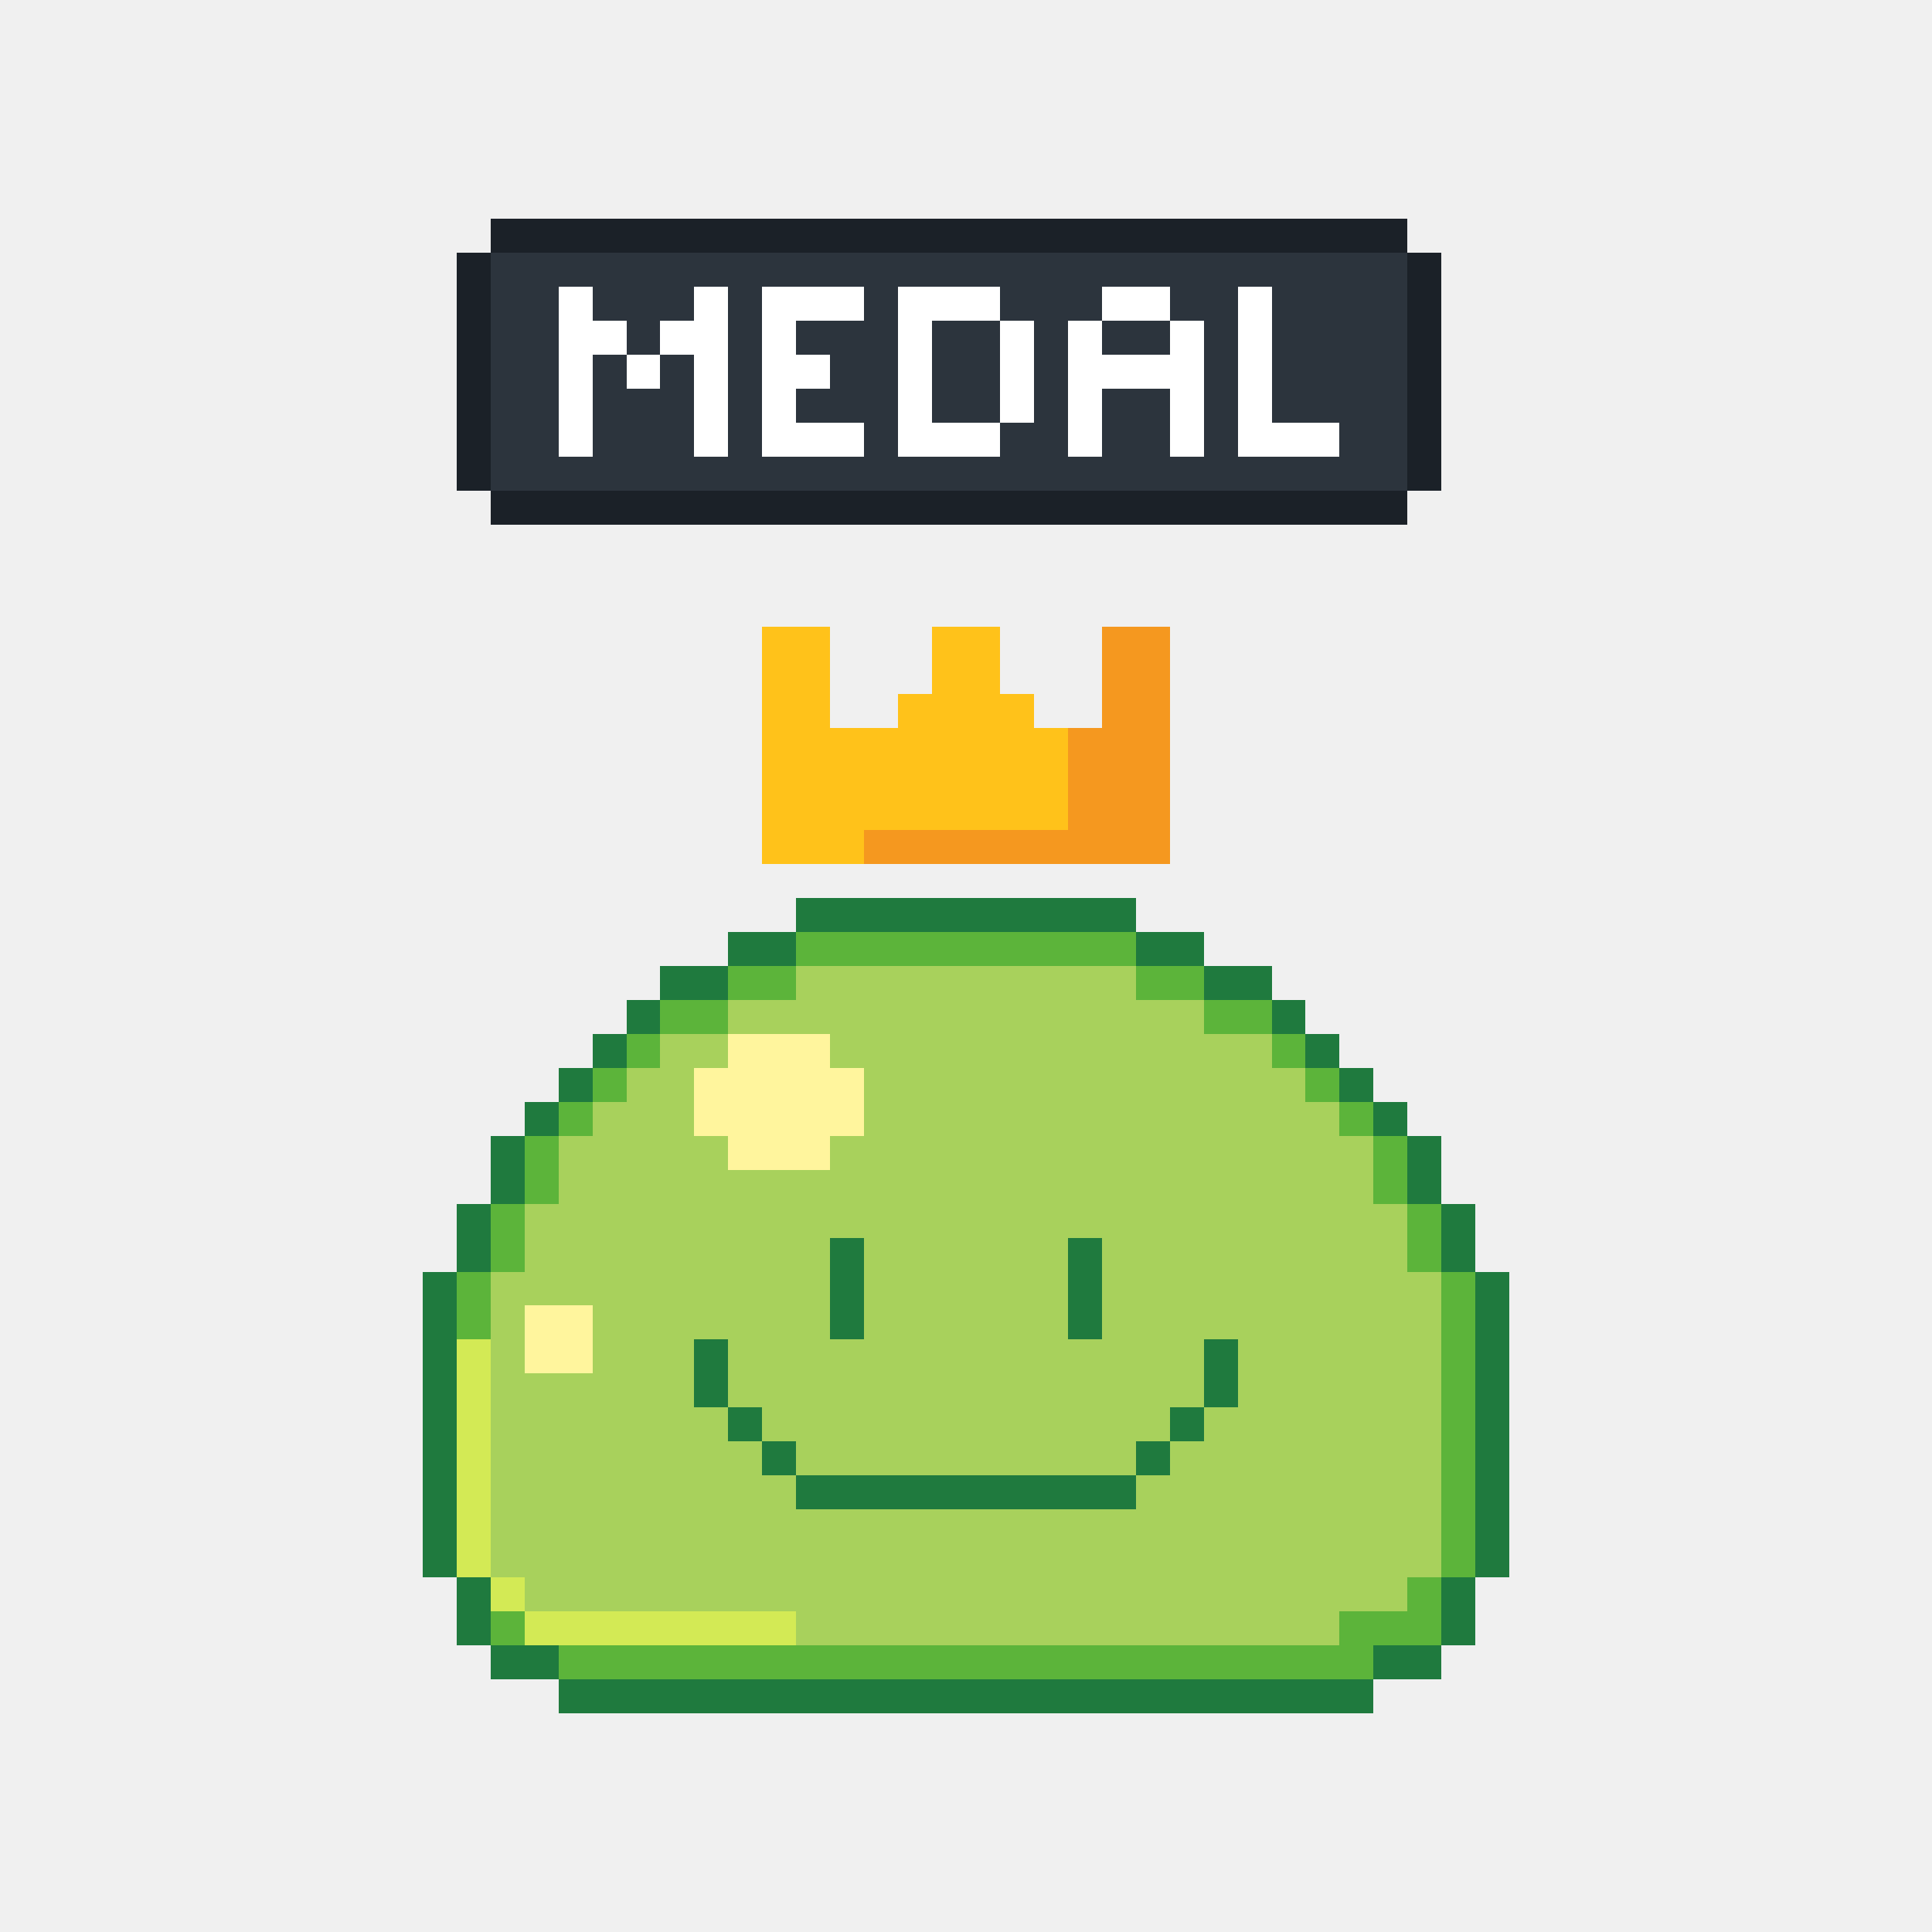
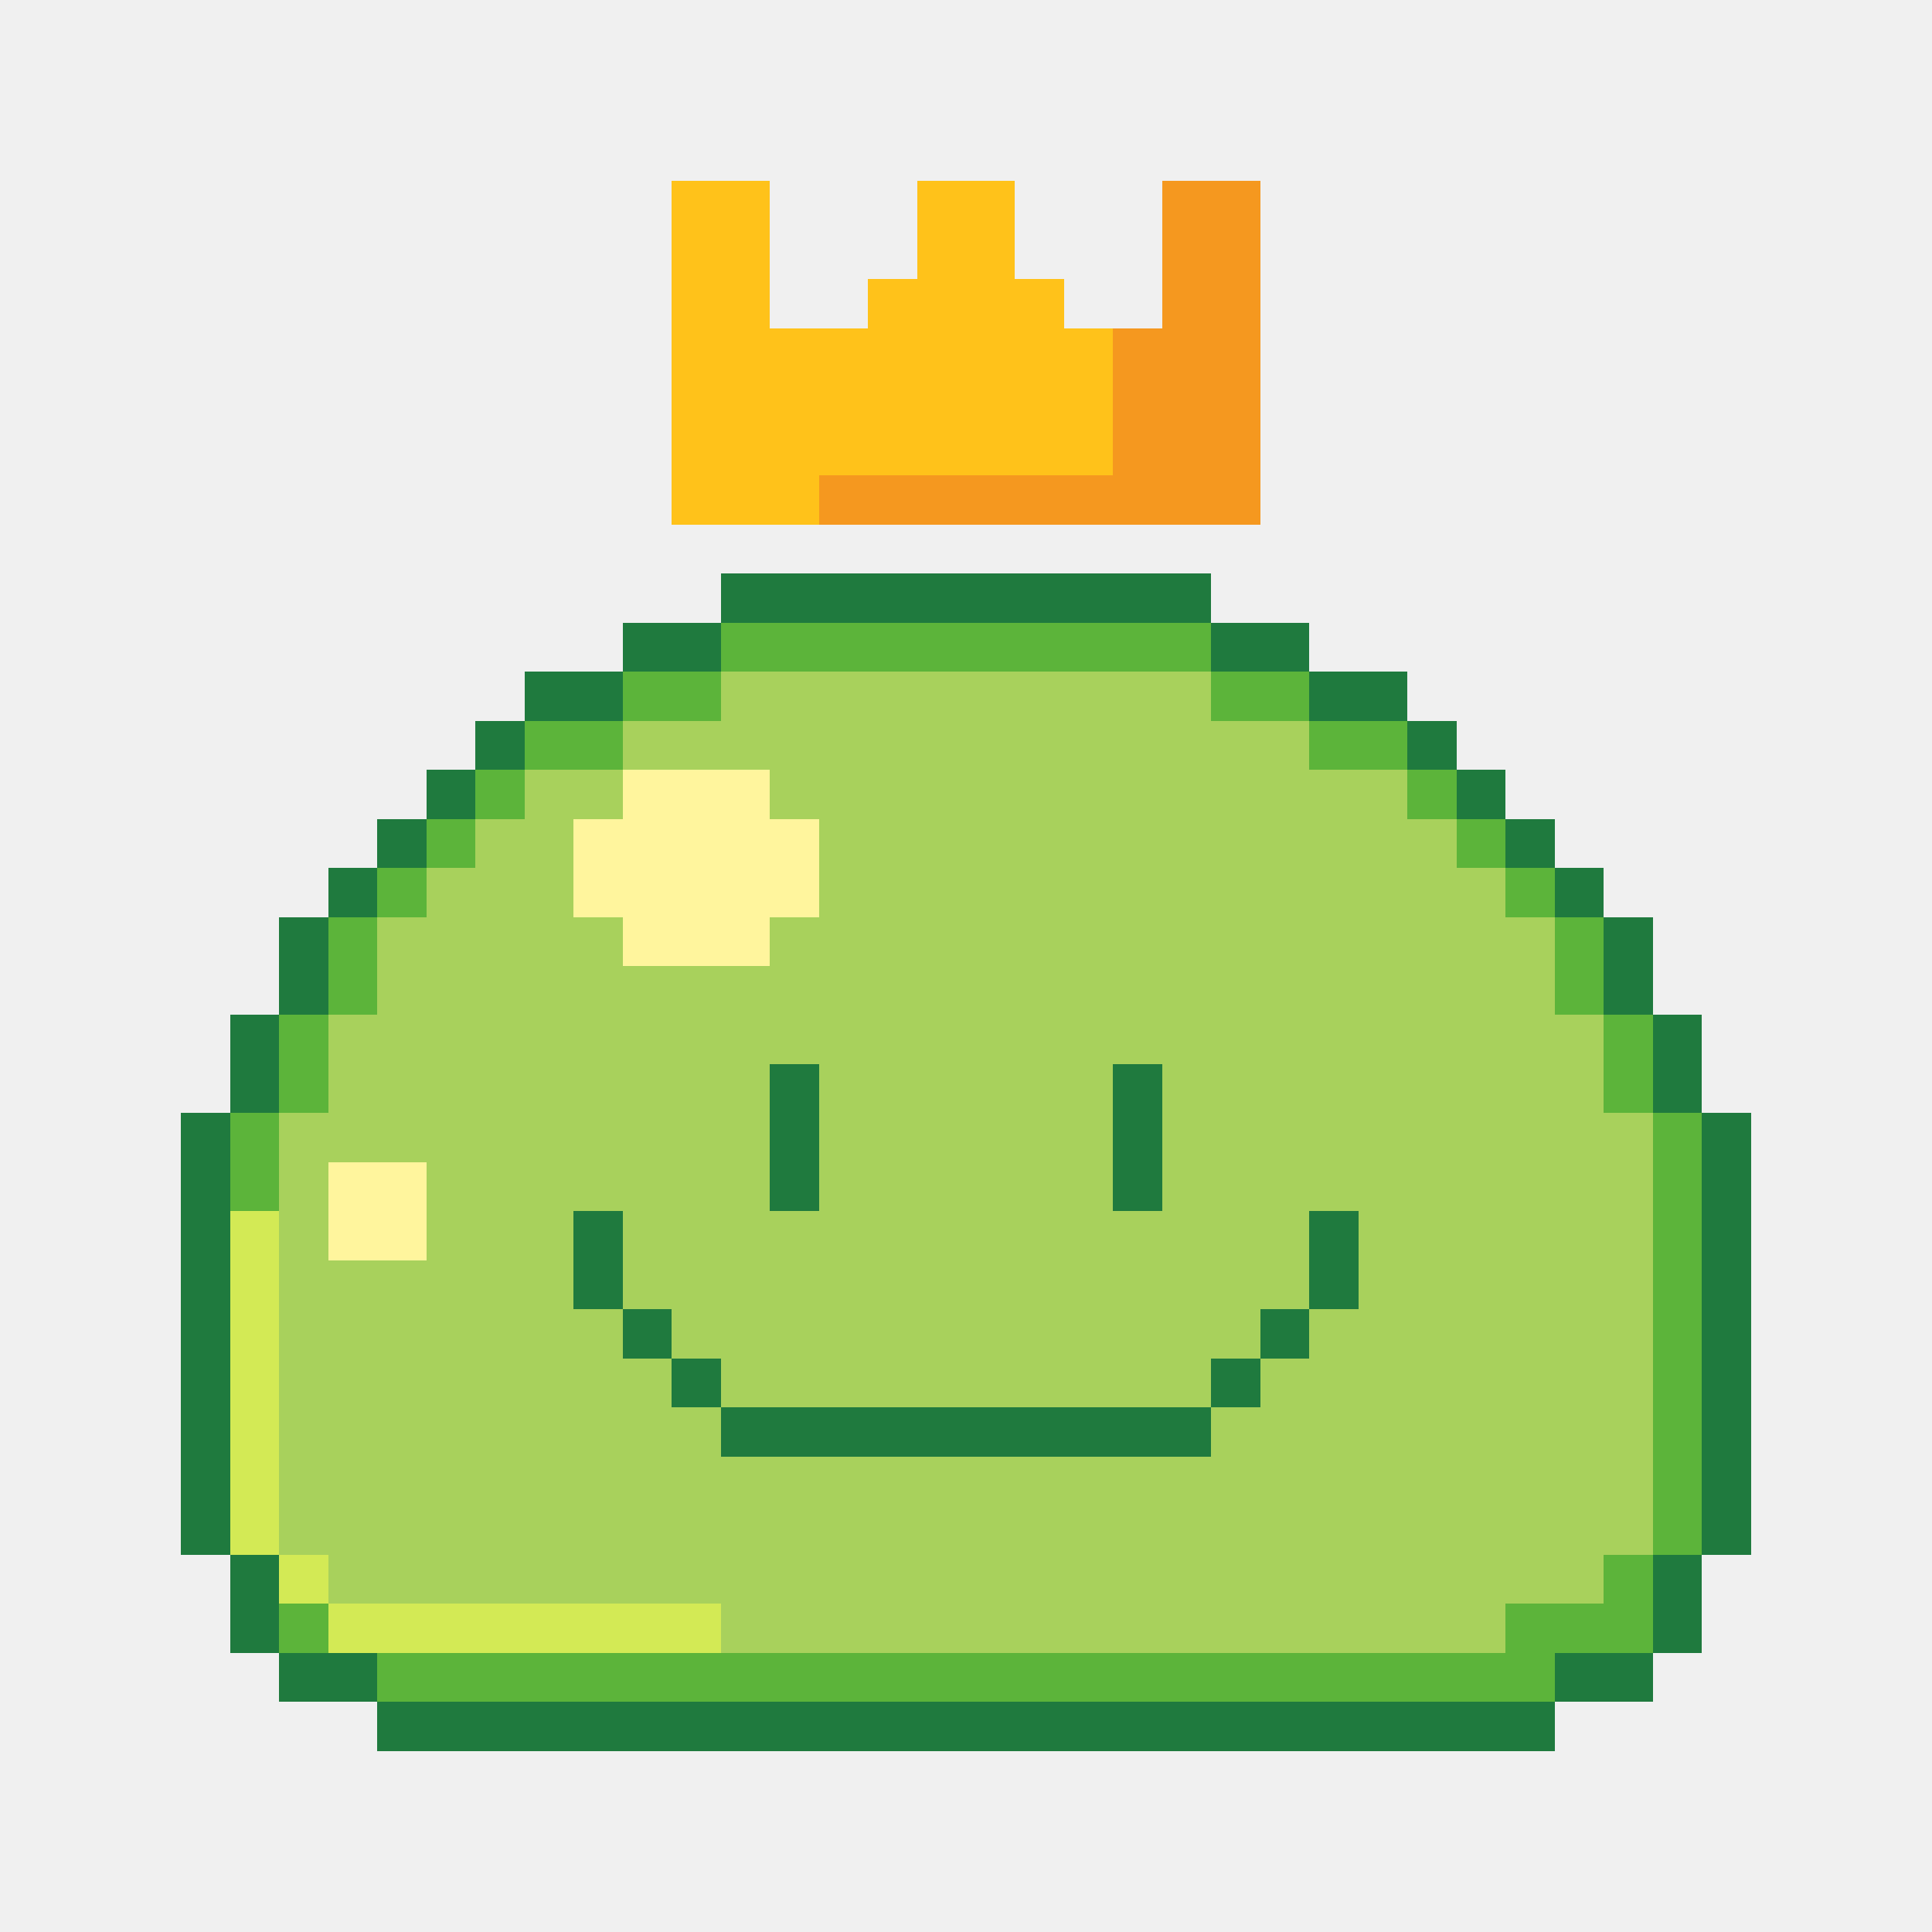
<svg xmlns="http://www.w3.org/2000/svg" viewBox="0 0 512 512" width="512" height="512">
  <g shape-rendering="crispEdges">
-     <rect x="130" y="58" width="243" height="9" fill="#1b2128" />
-     <rect x="121" y="67" width="9" height="9" fill="#1b2128" />
-     <rect x="130" y="67" width="243" height="9" fill="#2c343d" />
-     <rect x="373" y="67" width="9" height="9" fill="#1b2128" />
-     <rect x="121" y="76" width="9" height="9" fill="#1b2128" />
-     <rect x="130" y="76" width="18" height="9" fill="#2c343d" />
-     <rect x="148" y="76" width="9" height="9" fill="#ffffff" />
-     <rect x="157" y="76" width="27" height="9" fill="#2c343d" />
-     <rect x="184" y="76" width="9" height="9" fill="#ffffff" />
-     <rect x="193" y="76" width="9" height="9" fill="#2c343d" />
-     <rect x="202" y="76" width="27" height="9" fill="#ffffff" />
-     <rect x="229" y="76" width="9" height="9" fill="#2c343d" />
-     <rect x="238" y="76" width="27" height="9" fill="#ffffff" />
-     <rect x="265" y="76" width="27" height="9" fill="#2c343d" />
-     <rect x="292" y="76" width="18" height="9" fill="#ffffff" />
-     <rect x="310" y="76" width="18" height="9" fill="#2c343d" />
-     <rect x="328" y="76" width="9" height="9" fill="#ffffff" />
-     <rect x="337" y="76" width="36" height="9" fill="#2c343d" />
-     <rect x="373" y="76" width="9" height="9" fill="#1b2128" />
-     <rect x="121" y="85" width="9" height="9" fill="#1b2128" />
-     <rect x="130" y="85" width="18" height="9" fill="#2c343d" />
-     <rect x="148" y="85" width="18" height="9" fill="#ffffff" />
-     <rect x="166" y="85" width="9" height="9" fill="#2c343d" />
-     <rect x="175" y="85" width="18" height="9" fill="#ffffff" />
-     <rect x="193" y="85" width="9" height="9" fill="#2c343d" />
-     <rect x="202" y="85" width="9" height="9" fill="#ffffff" />
-     <rect x="211" y="85" width="27" height="9" fill="#2c343d" />
-     <rect x="238" y="85" width="9" height="9" fill="#ffffff" />
-     <rect x="247" y="85" width="18" height="9" fill="#2c343d" />
-     <rect x="265" y="85" width="9" height="9" fill="#ffffff" />
-     <rect x="274" y="85" width="9" height="9" fill="#2c343d" />
-     <rect x="283" y="85" width="9" height="9" fill="#ffffff" />
-     <rect x="292" y="85" width="18" height="9" fill="#2c343d" />
-     <rect x="310" y="85" width="9" height="9" fill="#ffffff" />
-     <rect x="319" y="85" width="9" height="9" fill="#2c343d" />
-     <rect x="328" y="85" width="9" height="9" fill="#ffffff" />
-     <rect x="337" y="85" width="36" height="9" fill="#2c343d" />
-     <rect x="373" y="85" width="9" height="9" fill="#1b2128" />
-     <rect x="121" y="94" width="9" height="9" fill="#1b2128" />
-     <rect x="130" y="94" width="18" height="9" fill="#2c343d" />
-     <rect x="148" y="94" width="9" height="9" fill="#ffffff" />
-     <rect x="157" y="94" width="9" height="9" fill="#2c343d" />
-     <rect x="166" y="94" width="9" height="9" fill="#ffffff" />
-     <rect x="175" y="94" width="9" height="9" fill="#2c343d" />
-     <rect x="184" y="94" width="9" height="9" fill="#ffffff" />
-     <rect x="193" y="94" width="9" height="9" fill="#2c343d" />
-     <rect x="202" y="94" width="18" height="9" fill="#ffffff" />
-     <rect x="220" y="94" width="18" height="9" fill="#2c343d" />
-     <rect x="238" y="94" width="9" height="9" fill="#ffffff" />
-     <rect x="247" y="94" width="18" height="9" fill="#2c343d" />
-     <rect x="265" y="94" width="9" height="9" fill="#ffffff" />
-     <rect x="274" y="94" width="9" height="9" fill="#2c343d" />
-     <rect x="283" y="94" width="36" height="9" fill="#ffffff" />
-     <rect x="319" y="94" width="9" height="9" fill="#2c343d" />
-     <rect x="328" y="94" width="9" height="9" fill="#ffffff" />
-     <rect x="337" y="94" width="36" height="9" fill="#2c343d" />
-     <rect x="373" y="94" width="9" height="9" fill="#1b2128" />
-     <rect x="121" y="103" width="9" height="9" fill="#1b2128" />
-     <rect x="130" y="103" width="18" height="9" fill="#2c343d" />
-     <rect x="148" y="103" width="9" height="9" fill="#ffffff" />
-     <rect x="157" y="103" width="27" height="9" fill="#2c343d" />
-     <rect x="184" y="103" width="9" height="9" fill="#ffffff" />
-     <rect x="193" y="103" width="9" height="9" fill="#2c343d" />
-     <rect x="202" y="103" width="9" height="9" fill="#ffffff" />
-     <rect x="211" y="103" width="27" height="9" fill="#2c343d" />
-     <rect x="238" y="103" width="9" height="9" fill="#ffffff" />
-     <rect x="247" y="103" width="18" height="9" fill="#2c343d" />
-     <rect x="265" y="103" width="9" height="9" fill="#ffffff" />
-     <rect x="274" y="103" width="9" height="9" fill="#2c343d" />
-     <rect x="283" y="103" width="9" height="9" fill="#ffffff" />
-     <rect x="292" y="103" width="18" height="9" fill="#2c343d" />
-     <rect x="310" y="103" width="9" height="9" fill="#ffffff" />
-     <rect x="319" y="103" width="9" height="9" fill="#2c343d" />
-     <rect x="328" y="103" width="9" height="9" fill="#ffffff" />
-     <rect x="337" y="103" width="36" height="9" fill="#2c343d" />
-     <rect x="373" y="103" width="9" height="9" fill="#1b2128" />
-     <rect x="121" y="112" width="9" height="9" fill="#1b2128" />
-     <rect x="130" y="112" width="18" height="9" fill="#2c343d" />
-     <rect x="148" y="112" width="9" height="9" fill="#ffffff" />
-     <rect x="157" y="112" width="27" height="9" fill="#2c343d" />
-     <rect x="184" y="112" width="9" height="9" fill="#ffffff" />
-     <rect x="193" y="112" width="9" height="9" fill="#2c343d" />
-     <rect x="202" y="112" width="27" height="9" fill="#ffffff" />
-     <rect x="229" y="112" width="9" height="9" fill="#2c343d" />
-     <rect x="238" y="112" width="27" height="9" fill="#ffffff" />
-     <rect x="265" y="112" width="18" height="9" fill="#2c343d" />
-     <rect x="283" y="112" width="9" height="9" fill="#ffffff" />
-     <rect x="292" y="112" width="18" height="9" fill="#2c343d" />
-     <rect x="310" y="112" width="9" height="9" fill="#ffffff" />
-     <rect x="319" y="112" width="9" height="9" fill="#2c343d" />
-     <rect x="328" y="112" width="27" height="9" fill="#ffffff" />
-     <rect x="355" y="112" width="18" height="9" fill="#2c343d" />
-     <rect x="373" y="112" width="9" height="9" fill="#1b2128" />
-     <rect x="121" y="121" width="9" height="9" fill="#1b2128" />
-     <rect x="130" y="121" width="243" height="9" fill="#2c343d" />
-     <rect x="373" y="121" width="9" height="9" fill="#1b2128" />
-     <rect x="130" y="130" width="243" height="9" fill="#1b2128" />
-     <rect x="202" y="166" width="18" height="9" fill="#ffc21a" />
-     <rect x="247" y="166" width="18" height="9" fill="#ffc21a" />
-     <rect x="292" y="166" width="18" height="9" fill="#f5981f" />
-     <rect x="202" y="175" width="18" height="9" fill="#ffc21a" />
-     <rect x="247" y="175" width="18" height="9" fill="#ffc21a" />
-     <rect x="292" y="175" width="18" height="9" fill="#f5981f" />
-     <rect x="202" y="184" width="18" height="9" fill="#ffc21a" />
-     <rect x="238" y="184" width="36" height="9" fill="#ffc21a" />
-     <rect x="292" y="184" width="18" height="9" fill="#f5981f" />
-     <rect x="202" y="193" width="81" height="9" fill="#ffc21a" />
-     <rect x="283" y="193" width="27" height="9" fill="#f5981f" />
-     <rect x="202" y="202" width="81" height="9" fill="#ffc21a" />
-     <rect x="283" y="202" width="27" height="9" fill="#f5981f" />
-     <rect x="202" y="211" width="81" height="9" fill="#ffc21a" />
-     <rect x="283" y="211" width="27" height="9" fill="#f5981f" />
-     <rect x="202" y="220" width="27" height="9" fill="#ffc21a" />
-     <rect x="229" y="220" width="81" height="9" fill="#f5981f" />
-     <rect x="211" y="238" width="90" height="9" fill="#1f7a3e" />
-     <rect x="193" y="247" width="18" height="9" fill="#1f7a3e" />
-     <rect x="211" y="247" width="90" height="9" fill="#5cb43a" />
-     <rect x="301" y="247" width="18" height="9" fill="#1f7a3e" />
-     <rect x="175" y="256" width="18" height="9" fill="#1f7a3e" />
-     <rect x="193" y="256" width="18" height="9" fill="#5cb43a" />
-     <rect x="211" y="256" width="90" height="9" fill="#a8d15c" />
-     <rect x="301" y="256" width="18" height="9" fill="#5cb43a" />
-     <rect x="319" y="256" width="18" height="9" fill="#1f7a3e" />
-     <rect x="166" y="265" width="9" height="9" fill="#1f7a3e" />
-     <rect x="175" y="265" width="18" height="9" fill="#5cb43a" />
-     <rect x="193" y="265" width="126" height="9" fill="#a8d15c" />
-     <rect x="319" y="265" width="18" height="9" fill="#5cb43a" />
-     <rect x="337" y="265" width="9" height="9" fill="#1f7a3e" />
-     <rect x="157" y="274" width="9" height="9" fill="#1f7a3e" />
-     <rect x="166" y="274" width="9" height="9" fill="#5cb43a" />
-     <rect x="175" y="274" width="18" height="9" fill="#a8d15c" />
-     <rect x="193" y="274" width="27" height="9" fill="#fff59d" />
-     <rect x="220" y="274" width="117" height="9" fill="#a8d15c" />
-     <rect x="337" y="274" width="9" height="9" fill="#5cb43a" />
-     <rect x="346" y="274" width="9" height="9" fill="#1f7a3e" />
-     <rect x="148" y="283" width="9" height="9" fill="#1f7a3e" />
-     <rect x="157" y="283" width="9" height="9" fill="#5cb43a" />
-     <rect x="166" y="283" width="18" height="9" fill="#a8d15c" />
-     <rect x="184" y="283" width="45" height="9" fill="#fff59d" />
-     <rect x="229" y="283" width="117" height="9" fill="#a8d15c" />
-     <rect x="346" y="283" width="9" height="9" fill="#5cb43a" />
-     <rect x="355" y="283" width="9" height="9" fill="#1f7a3e" />
-     <rect x="139" y="292" width="9" height="9" fill="#1f7a3e" />
-     <rect x="148" y="292" width="9" height="9" fill="#5cb43a" />
-     <rect x="157" y="292" width="27" height="9" fill="#a8d15c" />
-     <rect x="184" y="292" width="45" height="9" fill="#fff59d" />
-     <rect x="229" y="292" width="126" height="9" fill="#a8d15c" />
-     <rect x="355" y="292" width="9" height="9" fill="#5cb43a" />
-     <rect x="364" y="292" width="9" height="9" fill="#1f7a3e" />
-     <rect x="130" y="301" width="9" height="9" fill="#1f7a3e" />
-     <rect x="139" y="301" width="9" height="9" fill="#5cb43a" />
-     <rect x="148" y="301" width="45" height="9" fill="#a8d15c" />
-     <rect x="193" y="301" width="27" height="9" fill="#fff59d" />
-     <rect x="220" y="301" width="144" height="9" fill="#a8d15c" />
-     <rect x="364" y="301" width="9" height="9" fill="#5cb43a" />
-     <rect x="373" y="301" width="9" height="9" fill="#1f7a3e" />
-     <rect x="130" y="310" width="9" height="9" fill="#1f7a3e" />
-     <rect x="139" y="310" width="9" height="9" fill="#5cb43a" />
-     <rect x="148" y="310" width="216" height="9" fill="#a8d15c" />
-     <rect x="364" y="310" width="9" height="9" fill="#5cb43a" />
-     <rect x="373" y="310" width="9" height="9" fill="#1f7a3e" />
-     <rect x="121" y="319" width="9" height="9" fill="#1f7a3e" />
-     <rect x="130" y="319" width="9" height="9" fill="#5cb43a" />
-     <rect x="139" y="319" width="234" height="9" fill="#a8d15c" />
-     <rect x="373" y="319" width="9" height="9" fill="#5cb43a" />
-     <rect x="382" y="319" width="9" height="9" fill="#1f7a3e" />
-     <rect x="121" y="328" width="9" height="9" fill="#1f7a3e" />
-     <rect x="130" y="328" width="9" height="9" fill="#5cb43a" />
-     <rect x="139" y="328" width="81" height="9" fill="#a8d15c" />
-     <rect x="220" y="328" width="9" height="9" fill="#1f7a3e" />
-     <rect x="229" y="328" width="54" height="9" fill="#a8d15c" />
-     <rect x="283" y="328" width="9" height="9" fill="#1f7a3e" />
-     <rect x="292" y="328" width="81" height="9" fill="#a8d15c" />
-     <rect x="373" y="328" width="9" height="9" fill="#5cb43a" />
-     <rect x="382" y="328" width="9" height="9" fill="#1f7a3e" />
-     <rect x="112" y="337" width="9" height="9" fill="#1f7a3e" />
-     <rect x="121" y="337" width="9" height="9" fill="#5cb43a" />
-     <rect x="130" y="337" width="90" height="9" fill="#a8d15c" />
-     <rect x="220" y="337" width="9" height="9" fill="#1f7a3e" />
-     <rect x="229" y="337" width="54" height="9" fill="#a8d15c" />
-     <rect x="283" y="337" width="9" height="9" fill="#1f7a3e" />
-     <rect x="292" y="337" width="90" height="9" fill="#a8d15c" />
-     <rect x="382" y="337" width="9" height="9" fill="#5cb43a" />
-     <rect x="391" y="337" width="9" height="9" fill="#1f7a3e" />
-     <rect x="112" y="346" width="9" height="9" fill="#1f7a3e" />
-     <rect x="121" y="346" width="9" height="9" fill="#5cb43a" />
-     <rect x="130" y="346" width="9" height="9" fill="#a8d15c" />
-     <rect x="139" y="346" width="18" height="9" fill="#fff59d" />
-     <rect x="157" y="346" width="63" height="9" fill="#a8d15c" />
-     <rect x="220" y="346" width="9" height="9" fill="#1f7a3e" />
-     <rect x="229" y="346" width="54" height="9" fill="#a8d15c" />
-     <rect x="283" y="346" width="9" height="9" fill="#1f7a3e" />
-     <rect x="292" y="346" width="90" height="9" fill="#a8d15c" />
-     <rect x="382" y="346" width="9" height="9" fill="#5cb43a" />
-     <rect x="391" y="346" width="9" height="9" fill="#1f7a3e" />
-     <rect x="112" y="355" width="9" height="9" fill="#1f7a3e" />
-     <rect x="121" y="355" width="9" height="9" fill="#d3ea55" />
-     <rect x="130" y="355" width="9" height="9" fill="#a8d15c" />
-     <rect x="139" y="355" width="18" height="9" fill="#fff59d" />
-     <rect x="157" y="355" width="27" height="9" fill="#a8d15c" />
-     <rect x="184" y="355" width="9" height="9" fill="#1f7a3e" />
-     <rect x="193" y="355" width="126" height="9" fill="#a8d15c" />
-     <rect x="319" y="355" width="9" height="9" fill="#1f7a3e" />
-     <rect x="328" y="355" width="54" height="9" fill="#a8d15c" />
-     <rect x="382" y="355" width="9" height="9" fill="#5cb43a" />
-     <rect x="391" y="355" width="9" height="9" fill="#1f7a3e" />
-     <rect x="112" y="364" width="9" height="9" fill="#1f7a3e" />
-     <rect x="121" y="364" width="9" height="9" fill="#d3ea55" />
-     <rect x="130" y="364" width="54" height="9" fill="#a8d15c" />
-     <rect x="184" y="364" width="9" height="9" fill="#1f7a3e" />
-     <rect x="193" y="364" width="126" height="9" fill="#a8d15c" />
-     <rect x="319" y="364" width="9" height="9" fill="#1f7a3e" />
-     <rect x="328" y="364" width="54" height="9" fill="#a8d15c" />
-     <rect x="382" y="364" width="9" height="9" fill="#5cb43a" />
-     <rect x="391" y="364" width="9" height="9" fill="#1f7a3e" />
-     <rect x="112" y="373" width="9" height="9" fill="#1f7a3e" />
-     <rect x="121" y="373" width="9" height="9" fill="#d3ea55" />
-     <rect x="130" y="373" width="63" height="9" fill="#a8d15c" />
-     <rect x="193" y="373" width="9" height="9" fill="#1f7a3e" />
-     <rect x="202" y="373" width="108" height="9" fill="#a8d15c" />
-     <rect x="310" y="373" width="9" height="9" fill="#1f7a3e" />
-     <rect x="319" y="373" width="63" height="9" fill="#a8d15c" />
-     <rect x="382" y="373" width="9" height="9" fill="#5cb43a" />
-     <rect x="391" y="373" width="9" height="9" fill="#1f7a3e" />
-     <rect x="112" y="382" width="9" height="9" fill="#1f7a3e" />
-     <rect x="121" y="382" width="9" height="9" fill="#d3ea55" />
-     <rect x="130" y="382" width="72" height="9" fill="#a8d15c" />
-     <rect x="202" y="382" width="9" height="9" fill="#1f7a3e" />
-     <rect x="211" y="382" width="90" height="9" fill="#a8d15c" />
-     <rect x="301" y="382" width="9" height="9" fill="#1f7a3e" />
-     <rect x="310" y="382" width="72" height="9" fill="#a8d15c" />
-     <rect x="382" y="382" width="9" height="9" fill="#5cb43a" />
-     <rect x="391" y="382" width="9" height="9" fill="#1f7a3e" />
-     <rect x="112" y="391" width="9" height="9" fill="#1f7a3e" />
-     <rect x="121" y="391" width="9" height="9" fill="#d3ea55" />
-     <rect x="130" y="391" width="81" height="9" fill="#a8d15c" />
-     <rect x="211" y="391" width="90" height="9" fill="#1f7a3e" />
-     <rect x="301" y="391" width="81" height="9" fill="#a8d15c" />
-     <rect x="382" y="391" width="9" height="9" fill="#5cb43a" />
-     <rect x="391" y="391" width="9" height="9" fill="#1f7a3e" />
-     <rect x="112" y="400" width="9" height="9" fill="#1f7a3e" />
-     <rect x="121" y="400" width="9" height="9" fill="#d3ea55" />
-     <rect x="130" y="400" width="252" height="9" fill="#a8d15c" />
-     <rect x="382" y="400" width="9" height="9" fill="#5cb43a" />
-     <rect x="391" y="400" width="9" height="9" fill="#1f7a3e" />
-     <rect x="112" y="409" width="9" height="9" fill="#1f7a3e" />
-     <rect x="121" y="409" width="9" height="9" fill="#d3ea55" />
-     <rect x="130" y="409" width="252" height="9" fill="#a8d15c" />
-     <rect x="382" y="409" width="9" height="9" fill="#5cb43a" />
-     <rect x="391" y="409" width="9" height="9" fill="#1f7a3e" />
-     <rect x="121" y="418" width="9" height="9" fill="#1f7a3e" />
-     <rect x="130" y="418" width="9" height="9" fill="#d3ea55" />
-     <rect x="139" y="418" width="234" height="9" fill="#a8d15c" />
-     <rect x="373" y="418" width="9" height="9" fill="#5cb43a" />
-     <rect x="382" y="418" width="9" height="9" fill="#1f7a3e" />
-     <rect x="121" y="427" width="9" height="9" fill="#1f7a3e" />
-     <rect x="130" y="427" width="9" height="9" fill="#5cb43a" />
-     <rect x="139" y="427" width="72" height="9" fill="#d3ea55" />
-     <rect x="211" y="427" width="144" height="9" fill="#a8d15c" />
-     <rect x="355" y="427" width="27" height="9" fill="#5cb43a" />
-     <rect x="382" y="427" width="9" height="9" fill="#1f7a3e" />
-     <rect x="130" y="436" width="18" height="9" fill="#1f7a3e" />
-     <rect x="148" y="436" width="216" height="9" fill="#5cb43a" />
-     <rect x="364" y="436" width="18" height="9" fill="#1f7a3e" />
-     <rect x="148" y="445" width="216" height="9" fill="#1f7a3e" />
+     <rect x="178" y="48" width="26" height="13" fill="#ffc21a" />
+     <rect x="243" y="48" width="26" height="13" fill="#ffc21a" />
+     <rect x="308" y="48" width="26" height="13" fill="#f5981f" />
+     <rect x="178" y="61" width="26" height="13" fill="#ffc21a" />
+     <rect x="243" y="61" width="26" height="13" fill="#ffc21a" />
+     <rect x="308" y="61" width="26" height="13" fill="#f5981f" />
+     <rect x="178" y="74" width="26" height="13" fill="#ffc21a" />
+     <rect x="230" y="74" width="52" height="13" fill="#ffc21a" />
+     <rect x="308" y="74" width="26" height="13" fill="#f5981f" />
+     <rect x="178" y="87" width="117" height="13" fill="#ffc21a" />
+     <rect x="295" y="87" width="39" height="13" fill="#f5981f" />
+     <rect x="178" y="100" width="117" height="13" fill="#ffc21a" />
+     <rect x="295" y="100" width="39" height="13" fill="#f5981f" />
+     <rect x="178" y="113" width="117" height="13" fill="#ffc21a" />
+     <rect x="295" y="113" width="39" height="13" fill="#f5981f" />
+     <rect x="178" y="126" width="39" height="13" fill="#ffc21a" />
+     <rect x="217" y="126" width="117" height="13" fill="#f5981f" />
+     <rect x="191" y="152" width="130" height="13" fill="#1f7a3e" />
+     <rect x="165" y="165" width="26" height="13" fill="#1f7a3e" />
+     <rect x="191" y="165" width="130" height="13" fill="#5cb43a" />
+     <rect x="321" y="165" width="26" height="13" fill="#1f7a3e" />
+     <rect x="139" y="178" width="26" height="13" fill="#1f7a3e" />
+     <rect x="165" y="178" width="26" height="13" fill="#5cb43a" />
+     <rect x="191" y="178" width="130" height="13" fill="#a8d15c" />
+     <rect x="321" y="178" width="26" height="13" fill="#5cb43a" />
+     <rect x="347" y="178" width="26" height="13" fill="#1f7a3e" />
+     <rect x="126" y="191" width="13" height="13" fill="#1f7a3e" />
+     <rect x="139" y="191" width="26" height="13" fill="#5cb43a" />
+     <rect x="165" y="191" width="182" height="13" fill="#a8d15c" />
+     <rect x="347" y="191" width="26" height="13" fill="#5cb43a" />
+     <rect x="373" y="191" width="13" height="13" fill="#1f7a3e" />
+     <rect x="113" y="204" width="13" height="13" fill="#1f7a3e" />
+     <rect x="126" y="204" width="13" height="13" fill="#5cb43a" />
+     <rect x="139" y="204" width="26" height="13" fill="#a8d15c" />
+     <rect x="165" y="204" width="39" height="13" fill="#fff59d" />
+     <rect x="204" y="204" width="169" height="13" fill="#a8d15c" />
+     <rect x="373" y="204" width="13" height="13" fill="#5cb43a" />
+     <rect x="386" y="204" width="13" height="13" fill="#1f7a3e" />
+     <rect x="100" y="217" width="13" height="13" fill="#1f7a3e" />
+     <rect x="113" y="217" width="13" height="13" fill="#5cb43a" />
+     <rect x="126" y="217" width="26" height="13" fill="#a8d15c" />
+     <rect x="152" y="217" width="65" height="13" fill="#fff59d" />
+     <rect x="217" y="217" width="169" height="13" fill="#a8d15c" />
+     <rect x="386" y="217" width="13" height="13" fill="#5cb43a" />
+     <rect x="399" y="217" width="13" height="13" fill="#1f7a3e" />
+     <rect x="87" y="230" width="13" height="13" fill="#1f7a3e" />
+     <rect x="100" y="230" width="13" height="13" fill="#5cb43a" />
+     <rect x="113" y="230" width="39" height="13" fill="#a8d15c" />
+     <rect x="152" y="230" width="65" height="13" fill="#fff59d" />
+     <rect x="217" y="230" width="182" height="13" fill="#a8d15c" />
+     <rect x="399" y="230" width="13" height="13" fill="#5cb43a" />
+     <rect x="412" y="230" width="13" height="13" fill="#1f7a3e" />
+     <rect x="74" y="243" width="13" height="13" fill="#1f7a3e" />
+     <rect x="87" y="243" width="13" height="13" fill="#5cb43a" />
+     <rect x="100" y="243" width="65" height="13" fill="#a8d15c" />
+     <rect x="165" y="243" width="39" height="13" fill="#fff59d" />
+     <rect x="204" y="243" width="208" height="13" fill="#a8d15c" />
+     <rect x="412" y="243" width="13" height="13" fill="#5cb43a" />
+     <rect x="425" y="243" width="13" height="13" fill="#1f7a3e" />
+     <rect x="74" y="256" width="13" height="13" fill="#1f7a3e" />
+     <rect x="87" y="256" width="13" height="13" fill="#5cb43a" />
+     <rect x="100" y="256" width="312" height="13" fill="#a8d15c" />
+     <rect x="412" y="256" width="13" height="13" fill="#5cb43a" />
+     <rect x="425" y="256" width="13" height="13" fill="#1f7a3e" />
+     <rect x="61" y="269" width="13" height="13" fill="#1f7a3e" />
+     <rect x="74" y="269" width="13" height="13" fill="#5cb43a" />
+     <rect x="87" y="269" width="338" height="13" fill="#a8d15c" />
+     <rect x="425" y="269" width="13" height="13" fill="#5cb43a" />
+     <rect x="438" y="269" width="13" height="13" fill="#1f7a3e" />
+     <rect x="61" y="282" width="13" height="13" fill="#1f7a3e" />
+     <rect x="74" y="282" width="13" height="13" fill="#5cb43a" />
+     <rect x="87" y="282" width="117" height="13" fill="#a8d15c" />
+     <rect x="204" y="282" width="13" height="13" fill="#1f7a3e" />
+     <rect x="217" y="282" width="78" height="13" fill="#a8d15c" />
+     <rect x="295" y="282" width="13" height="13" fill="#1f7a3e" />
+     <rect x="308" y="282" width="117" height="13" fill="#a8d15c" />
+     <rect x="425" y="282" width="13" height="13" fill="#5cb43a" />
+     <rect x="438" y="282" width="13" height="13" fill="#1f7a3e" />
+     <rect x="48" y="295" width="13" height="13" fill="#1f7a3e" />
+     <rect x="61" y="295" width="13" height="13" fill="#5cb43a" />
+     <rect x="74" y="295" width="130" height="13" fill="#a8d15c" />
+     <rect x="204" y="295" width="13" height="13" fill="#1f7a3e" />
+     <rect x="217" y="295" width="78" height="13" fill="#a8d15c" />
+     <rect x="295" y="295" width="13" height="13" fill="#1f7a3e" />
+     <rect x="308" y="295" width="130" height="13" fill="#a8d15c" />
+     <rect x="438" y="295" width="13" height="13" fill="#5cb43a" />
+     <rect x="451" y="295" width="13" height="13" fill="#1f7a3e" />
+     <rect x="48" y="308" width="13" height="13" fill="#1f7a3e" />
+     <rect x="61" y="308" width="13" height="13" fill="#5cb43a" />
+     <rect x="74" y="308" width="13" height="13" fill="#a8d15c" />
+     <rect x="87" y="308" width="26" height="13" fill="#fff59d" />
+     <rect x="113" y="308" width="91" height="13" fill="#a8d15c" />
+     <rect x="204" y="308" width="13" height="13" fill="#1f7a3e" />
+     <rect x="217" y="308" width="78" height="13" fill="#a8d15c" />
+     <rect x="295" y="308" width="13" height="13" fill="#1f7a3e" />
+     <rect x="308" y="308" width="130" height="13" fill="#a8d15c" />
+     <rect x="438" y="308" width="13" height="13" fill="#5cb43a" />
+     <rect x="451" y="308" width="13" height="13" fill="#1f7a3e" />
+     <rect x="48" y="321" width="13" height="13" fill="#1f7a3e" />
+     <rect x="61" y="321" width="13" height="13" fill="#d3ea55" />
+     <rect x="74" y="321" width="13" height="13" fill="#a8d15c" />
+     <rect x="87" y="321" width="26" height="13" fill="#fff59d" />
+     <rect x="113" y="321" width="39" height="13" fill="#a8d15c" />
+     <rect x="152" y="321" width="13" height="13" fill="#1f7a3e" />
+     <rect x="165" y="321" width="182" height="13" fill="#a8d15c" />
+     <rect x="347" y="321" width="13" height="13" fill="#1f7a3e" />
+     <rect x="360" y="321" width="78" height="13" fill="#a8d15c" />
+     <rect x="438" y="321" width="13" height="13" fill="#5cb43a" />
+     <rect x="451" y="321" width="13" height="13" fill="#1f7a3e" />
+     <rect x="48" y="334" width="13" height="13" fill="#1f7a3e" />
+     <rect x="61" y="334" width="13" height="13" fill="#d3ea55" />
+     <rect x="74" y="334" width="78" height="13" fill="#a8d15c" />
+     <rect x="152" y="334" width="13" height="13" fill="#1f7a3e" />
+     <rect x="165" y="334" width="182" height="13" fill="#a8d15c" />
+     <rect x="347" y="334" width="13" height="13" fill="#1f7a3e" />
+     <rect x="360" y="334" width="78" height="13" fill="#a8d15c" />
+     <rect x="438" y="334" width="13" height="13" fill="#5cb43a" />
+     <rect x="451" y="334" width="13" height="13" fill="#1f7a3e" />
+     <rect x="48" y="347" width="13" height="13" fill="#1f7a3e" />
+     <rect x="61" y="347" width="13" height="13" fill="#d3ea55" />
+     <rect x="74" y="347" width="91" height="13" fill="#a8d15c" />
+     <rect x="165" y="347" width="13" height="13" fill="#1f7a3e" />
+     <rect x="178" y="347" width="156" height="13" fill="#a8d15c" />
+     <rect x="334" y="347" width="13" height="13" fill="#1f7a3e" />
+     <rect x="347" y="347" width="91" height="13" fill="#a8d15c" />
+     <rect x="438" y="347" width="13" height="13" fill="#5cb43a" />
+     <rect x="451" y="347" width="13" height="13" fill="#1f7a3e" />
+     <rect x="48" y="360" width="13" height="13" fill="#1f7a3e" />
+     <rect x="61" y="360" width="13" height="13" fill="#d3ea55" />
+     <rect x="74" y="360" width="104" height="13" fill="#a8d15c" />
+     <rect x="178" y="360" width="13" height="13" fill="#1f7a3e" />
+     <rect x="191" y="360" width="130" height="13" fill="#a8d15c" />
+     <rect x="321" y="360" width="13" height="13" fill="#1f7a3e" />
+     <rect x="334" y="360" width="104" height="13" fill="#a8d15c" />
+     <rect x="438" y="360" width="13" height="13" fill="#5cb43a" />
+     <rect x="451" y="360" width="13" height="13" fill="#1f7a3e" />
+     <rect x="48" y="373" width="13" height="13" fill="#1f7a3e" />
+     <rect x="61" y="373" width="13" height="13" fill="#d3ea55" />
+     <rect x="74" y="373" width="117" height="13" fill="#a8d15c" />
+     <rect x="191" y="373" width="130" height="13" fill="#1f7a3e" />
+     <rect x="321" y="373" width="117" height="13" fill="#a8d15c" />
+     <rect x="438" y="373" width="13" height="13" fill="#5cb43a" />
+     <rect x="451" y="373" width="13" height="13" fill="#1f7a3e" />
+     <rect x="48" y="386" width="13" height="13" fill="#1f7a3e" />
+     <rect x="61" y="386" width="13" height="13" fill="#d3ea55" />
+     <rect x="74" y="386" width="364" height="13" fill="#a8d15c" />
+     <rect x="438" y="386" width="13" height="13" fill="#5cb43a" />
+     <rect x="451" y="386" width="13" height="13" fill="#1f7a3e" />
+     <rect x="48" y="399" width="13" height="13" fill="#1f7a3e" />
+     <rect x="61" y="399" width="13" height="13" fill="#d3ea55" />
+     <rect x="74" y="399" width="364" height="13" fill="#a8d15c" />
+     <rect x="438" y="399" width="13" height="13" fill="#5cb43a" />
+     <rect x="451" y="399" width="13" height="13" fill="#1f7a3e" />
+     <rect x="61" y="412" width="13" height="13" fill="#1f7a3e" />
+     <rect x="74" y="412" width="13" height="13" fill="#d3ea55" />
+     <rect x="87" y="412" width="338" height="13" fill="#a8d15c" />
+     <rect x="425" y="412" width="13" height="13" fill="#5cb43a" />
+     <rect x="438" y="412" width="13" height="13" fill="#1f7a3e" />
+     <rect x="61" y="425" width="13" height="13" fill="#1f7a3e" />
+     <rect x="74" y="425" width="13" height="13" fill="#5cb43a" />
+     <rect x="87" y="425" width="104" height="13" fill="#d3ea55" />
+     <rect x="191" y="425" width="208" height="13" fill="#a8d15c" />
+     <rect x="399" y="425" width="39" height="13" fill="#5cb43a" />
+     <rect x="438" y="425" width="13" height="13" fill="#1f7a3e" />
+     <rect x="74" y="438" width="26" height="13" fill="#1f7a3e" />
+     <rect x="100" y="438" width="312" height="13" fill="#5cb43a" />
+     <rect x="412" y="438" width="26" height="13" fill="#1f7a3e" />
+     <rect x="100" y="451" width="312" height="13" fill="#1f7a3e" />
  </g>
</svg>
